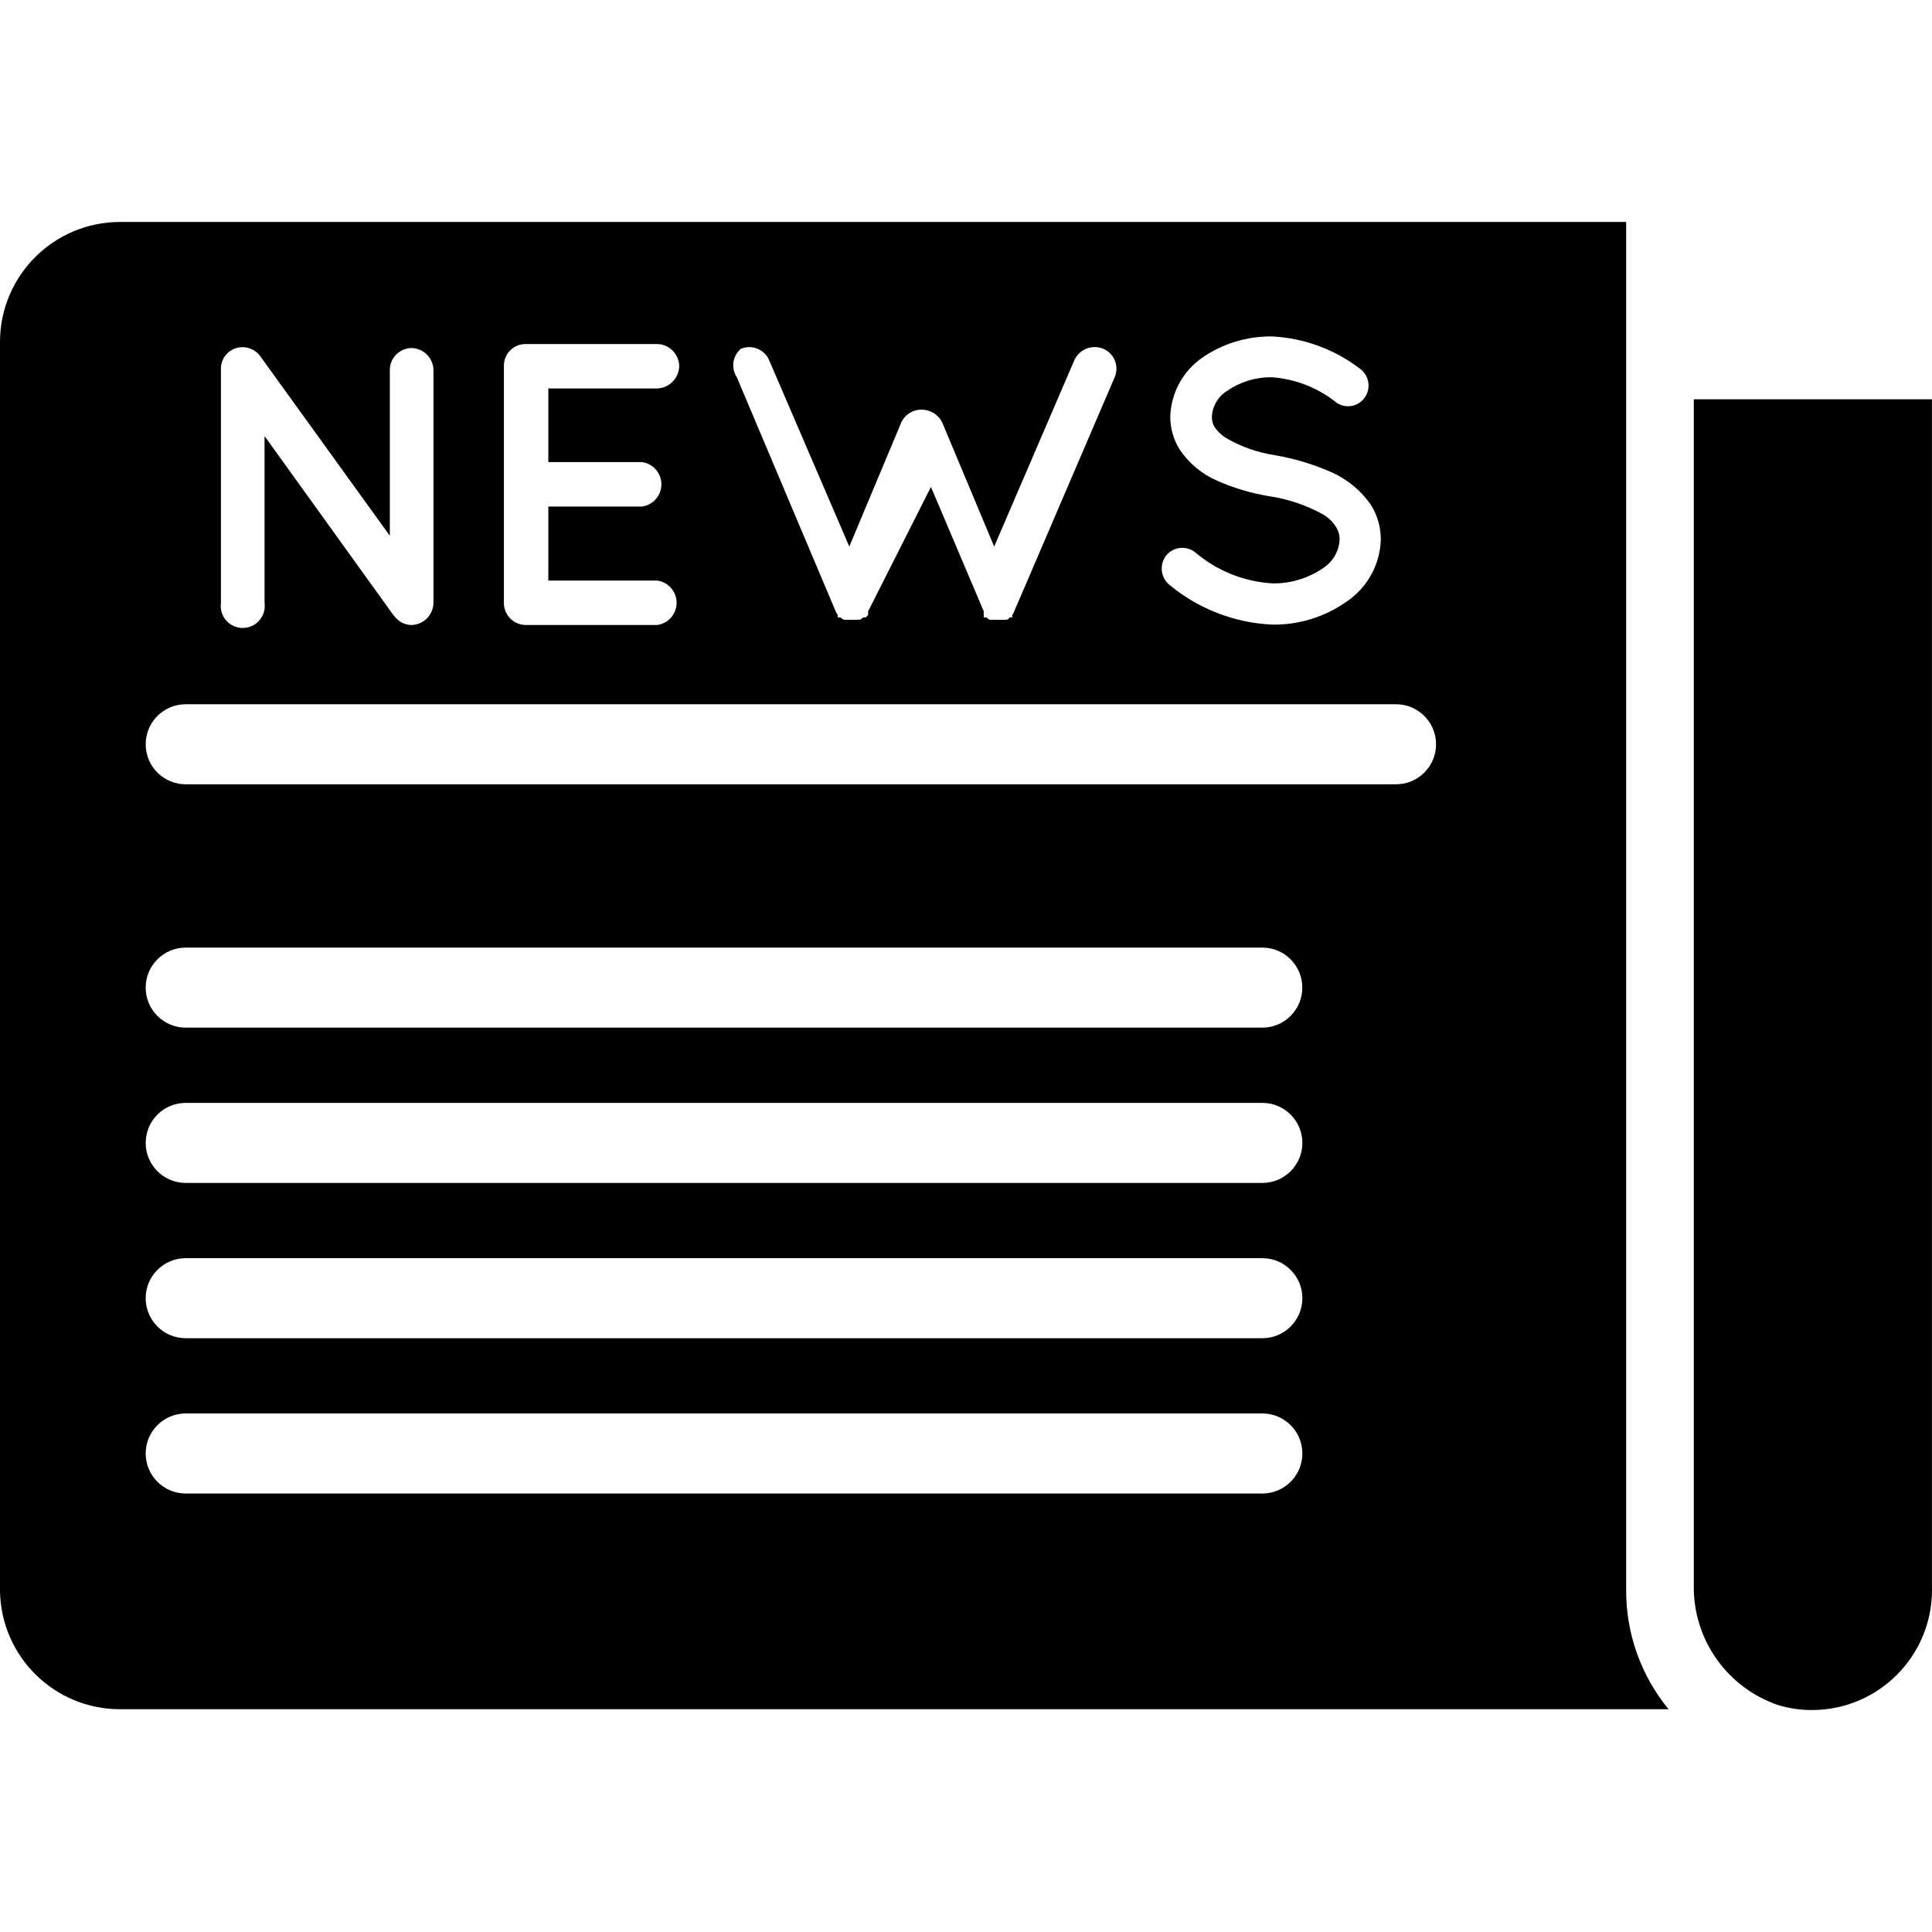
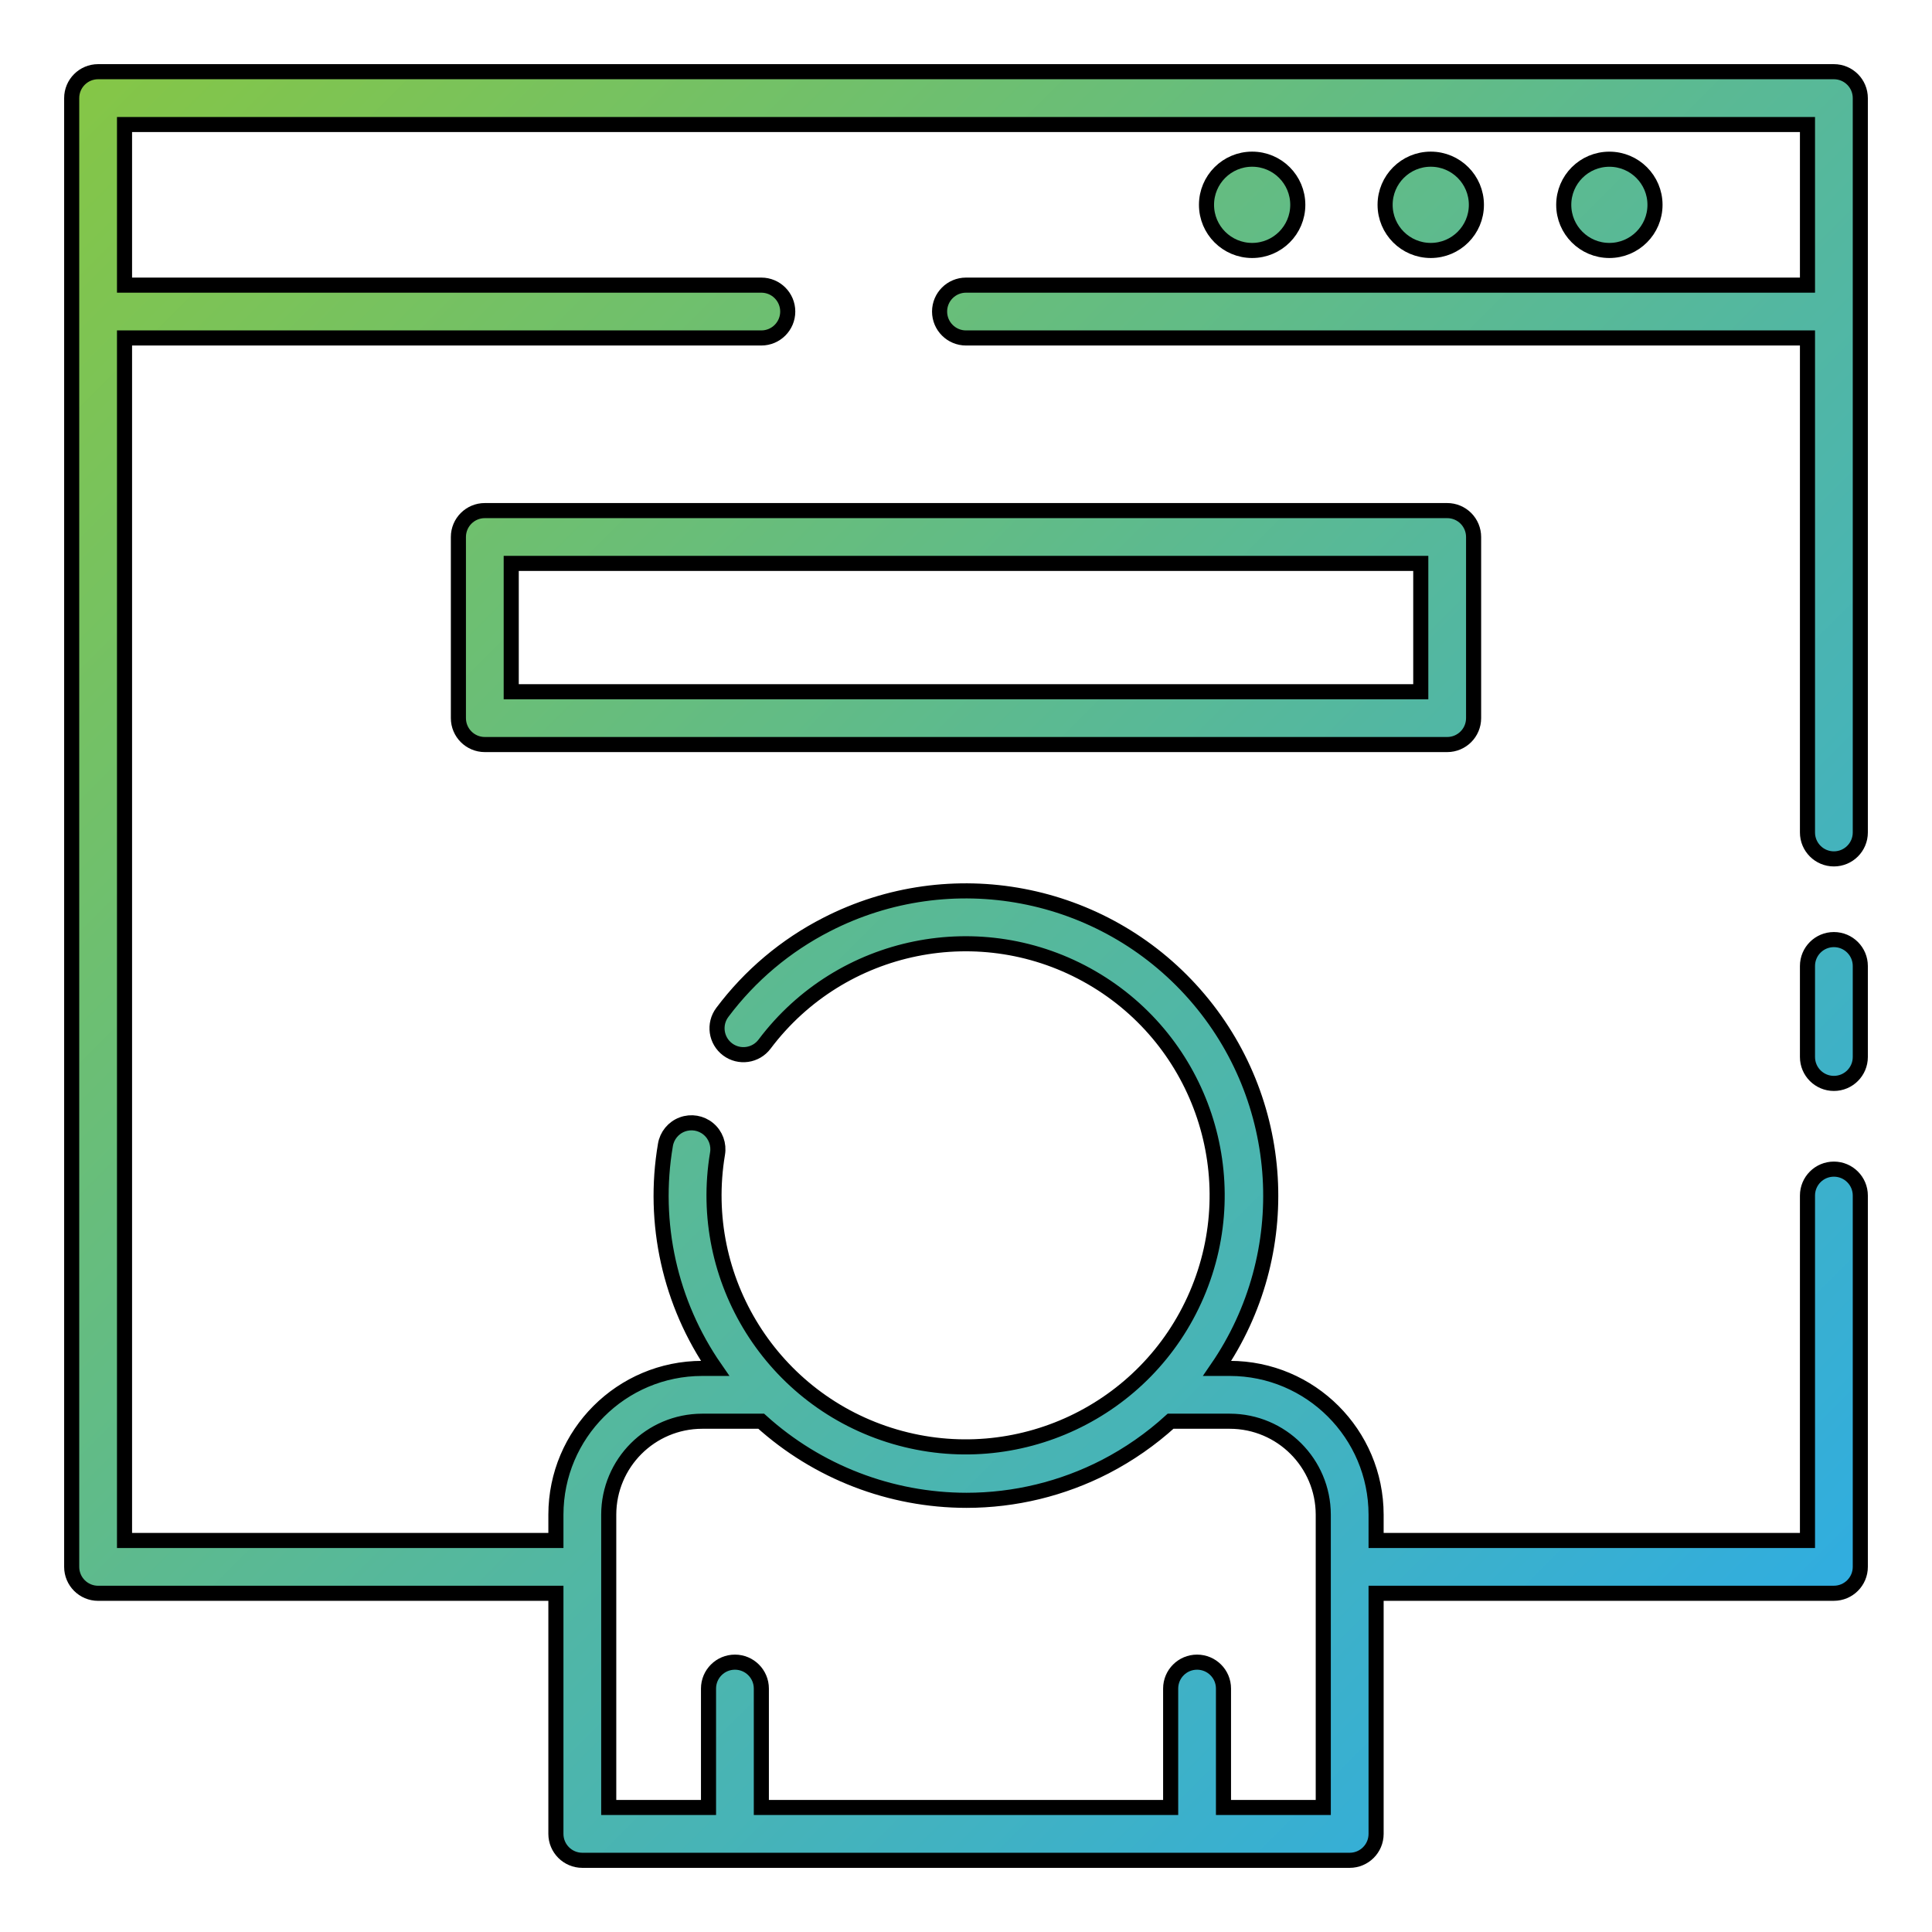
- <svg xmlns="http://www.w3.org/2000/svg" version="1.1" id="Capa_1" x="0px" y="0px" viewBox="0 0 386.173 386.173" style="enable-background:new 0 0 386.173 386.173;" xml:space="preserve">
-   <g>
-     <g>
-       <path d="M386.16,317.007v-237.2h-47.6v237.04c-0.18,10.841,6.681,20.55,16.96,24c2.154,0.645,4.392,0.968,6.64,0.96    c13.255,0.007,24.006-10.732,24.013-23.987C386.174,317.549,386.169,317.278,386.16,317.007z" />
-     </g>
-   </g>
-   <g>
-     <g>
-       <path d="M325.04,317.647V44.367H24c-13.255,0-24,10.745-24,24v249.68c0.218,13.098,10.9,23.602,24,23.6h309.52    C327.965,334.889,324.963,326.394,325.04,317.647z M233.12,111.007c1.461-1.761,4.071-2.011,5.84-0.56    c4.318,3.661,9.708,5.823,15.36,6.16c3.559,0.067,7.051-0.967,10-2.96c2.026-1.236,3.313-3.39,3.44-5.76    c0.02-0.906-0.231-1.797-0.72-2.56c-0.607-0.972-1.428-1.793-2.4-2.4c-3.419-1.919-7.161-3.193-11.04-3.76    c-3.585-0.596-7.079-1.644-10.4-3.12c-3.023-1.33-5.604-3.495-7.44-6.24c-1.214-1.972-1.851-4.244-1.84-6.56    c0.15-4.713,2.524-9.075,6.4-11.76c4.089-2.82,8.953-4.301,13.92-4.24c6.353,0.312,12.462,2.544,17.52,6.4    c1.846,1.28,2.341,3.795,1.12,5.68c-1.218,1.896-3.742,2.445-5.638,1.227c-0.014-0.009-0.028-0.018-0.042-0.027    c-3.699-2.985-8.22-4.772-12.96-5.12c-3.197-0.048-6.329,0.903-8.96,2.72c-1.772,1.087-2.905,2.966-3.04,5.04    c-0.048,0.786,0.148,1.568,0.56,2.24c0.582,0.823,1.315,1.529,2.16,2.08c3.075,1.807,6.471,3.002,10,3.52    c3.829,0.666,7.563,1.794,11.12,3.36c3.238,1.417,6.01,3.719,8,6.64c1.254,2.047,1.918,4.4,1.92,6.8    c-0.135,5.029-2.699,9.681-6.88,12.48c-4.352,3.057-9.562,4.654-14.88,4.56c-7.541-0.36-14.759-3.169-20.56-8    C231.959,115.364,231.712,112.789,233.12,111.007z M148.08,69.727c2.196-0.933,4.732,0.09,5.666,2.286    c0.005,0.011,0.01,0.023,0.014,0.034l16,37.2l10.32-24.64c0.693-1.678,2.345-2.758,4.16-2.72c1.802,0.005,3.433,1.071,4.16,2.72    l10.32,24.64l16-37.2c0.987-2.238,3.586-3.27,5.84-2.32c2.186,0.951,3.188,3.493,2.24,5.68l-20.08,46.8    c-0.086,0.263-0.222,0.508-0.4,0.72v0.48h-0.56c0,0,0,0.4-0.72,0.48h-0.64h-1.92h-0.56c-0.281-0.087-0.532-0.254-0.72-0.48h-0.56    v-0.48c-0.039-0.238-0.039-0.482,0-0.72l-10.56-24.88l-12.56,24.88v0.72l-0.48,0.48h-0.48l-0.64,0.48    c-0.209-0.058-0.431-0.058-0.64,0h-2h-0.56c-0.271-0.108-0.516-0.271-0.72-0.48c0,0,0,0-0.56,0v-0.48    c-0.15-0.231-0.283-0.471-0.4-0.72l-19.76-46.8C146.07,73.584,146.414,71.144,148.08,69.727z M100.72,73.167    c-0.045-2.385,1.853-4.355,4.238-4.4c0.054-0.001,0.108-0.001,0.161,0h26.24c2.412,0.043,4.357,1.988,4.4,4.4    c-0.041,2.426-1.975,4.395-4.4,4.48H109.6v14.72h18.72c2.452,0.33,4.173,2.585,3.843,5.037c-0.269,2-1.842,3.574-3.843,3.843    H109.6v14.8h21.76c2.452,0.33,4.173,2.585,3.843,5.037c-0.269,2-1.842,3.574-3.843,3.843h-26.24c-2.43,0-4.4-1.97-4.4-4.4V73.167z     M44.16,120.527v-46.64c-0.066-1.444,0.595-2.825,1.76-3.68c1.951-1.387,4.652-0.96,6.08,0.96l25.92,35.92v-33.2    c0.043-2.368,1.952-4.277,4.32-4.32c2.382,0.041,4.315,1.939,4.4,4.32v46.64c-0.043,2.412-1.988,4.357-4.4,4.4    c-1.276-0.023-2.477-0.608-3.28-1.6l-0.4-0.48l-25.68-35.68v33.36c0.327,2.408-1.36,4.625-3.768,4.952    c-2.408,0.327-4.625-1.36-4.952-3.768C44.107,121.318,44.107,120.919,44.16,120.527z M252.32,298.527H37.12c-4.418,0-8-3.582-8-8    s3.582-8,8-8h0.08h215.12c4.418,0,8,3.582,8,8S256.738,298.527,252.32,298.527z M252.32,267.487H37.12c-4.418,0-8-3.582-8-8    c0-4.418,3.582-8,8-8h0.08h215.12c4.418,0,8,3.582,8,8C260.32,263.905,256.738,267.487,252.32,267.487z M252.32,236.447H37.12    c-4.418,0-8-3.582-8-8s3.582-8,8-8h0.08h215.12c4.418,0,8,3.582,8,8S256.738,236.447,252.32,236.447z M29.12,197.407    c0-4.418,3.582-8,8-8h0.08h215.12c4.418,0.006,7.995,3.593,7.989,8.011c-0.006,4.41-3.579,7.983-7.989,7.989H37.12    C32.702,205.407,29.12,201.825,29.12,197.407z M279.04,156.767H37.12c-4.418,0-8-3.582-8-8s3.582-8,8-8h0.08h241.84    c4.418,0,8,3.582,8,8S283.458,156.767,279.04,156.767z" />
-     </g>
-   </g>
-   <g>
- </g>
-   <g>
- </g>
-   <g>
- </g>
-   <g>
- </g>
-   <g>
- </g>
-   <g>
- </g>
-   <g>
- </g>
-   <g>
- </g>
-   <g>
- </g>
-   <g>
- </g>
-   <g>
- </g>
-   <g>
- </g>
-   <g>
- </g>
-   <g>
- </g>
-   <g>
- </g>
+ <svg xmlns="http://www.w3.org/2000/svg" id="Layer_1" height="150" viewBox="0 0 128 128" width="150" data-name="Layer 1">
+   <linearGradient id="linear-gradient" gradientUnits="userSpaceOnUse" x1="118.315" x2="9.685" y1="109.47" y2=".84">
+     <stop offset="0" stop-color="#30ade0" />
+     <stop offset="1" stop-color="#85c646" />
+   </linearGradient>
+   <path class="npicon" stroke="#000000" stroke-width="1px" d="m82.958 16.594a3.024 3.024 0 1 1 3.024-3.023 3.024 3.024 0 0 1 -3.024 3.023zm14.857-3.023a3.024 3.024 0 1 0 -3.023 3.023 3.024 3.024 0 0 0 3.023-3.023zm11.833 0a3.023 3.023 0 1 0 -3.023 3.023 3.023 3.023 0 0 0 3.023-3.023zm11.852 48.679a1.75 1.75 0 0 0 -1.75 1.75v6.029a1.75 1.75 0 0 0 3.5 0v-6.029a1.75 1.75 0 0 0 -1.75-1.75zm1.75-55.75v48.654a1.75 1.75 0 0 1 -3.5 0v-32.763h-55.75a1.75 1.75 0 0 1 0-3.5h55.75v-10.641h-111.5v10.641h42.19a1.75 1.75 0 0 1 0 3.5h-42.19v79.669h28.58v-1.71a9.7 9.7 0 0 1 9.69-9.69h.855a20.066 20.066 0 0 1 -3.29-14.8 1.75 1.75 0 1 1 3.451.583 16.665 16.665 0 1 0 3.119-7.268 1.75 1.75 0 1 1 -2.8-2.1 20.014 20.014 0 0 1 6.911-5.822 20.2 20.2 0 0 1 25.875 29.407h.839a9.7 9.7 0 0 1 9.69 9.69v1.71h28.58v-22.852a1.75 1.75 0 0 1 3.5 0v24.6a1.75 1.75 0 0 1 -1.75 1.75h-30.33v15.942a1.75 1.75 0 0 1 -1.75 1.75h-50.84a1.751 1.751 0 0 1 -1.75-1.75v-15.94h-30.33a1.751 1.751 0 0 1 -1.75-1.75v-97.31a1.751 1.751 0 0 1 1.75-1.75h115a1.75 1.75 0 0 1 1.75 1.75zm-82.92 113.25h6.611v-7.878a1.75 1.75 0 1 1 3.5 0v7.878h27.118v-7.878a1.75 1.75 0 1 1 3.5 0v7.878h6.611v-19.4a6.2 6.2 0 0 0 -6.19-6.19h-3.926a20.287 20.287 0 0 1 -4.322 3.008 20.083 20.083 0 0 1 -9.2 2.232 20.308 20.308 0 0 1 -13.6-5.24h-3.912a6.2 6.2 0 0 0 -6.19 6.19zm55.55-85.922a1.749 1.749 0 0 1 1.75 1.75v12a1.75 1.75 0 0 1 -1.75 1.75h-63.76a1.751 1.751 0 0 1 -1.75-1.75v-12a1.75 1.75 0 0 1 1.75-1.75zm-1.75 3.5h-60.26v8.5h60.26z" fill="url(#linear-gradient)" />
</svg>
